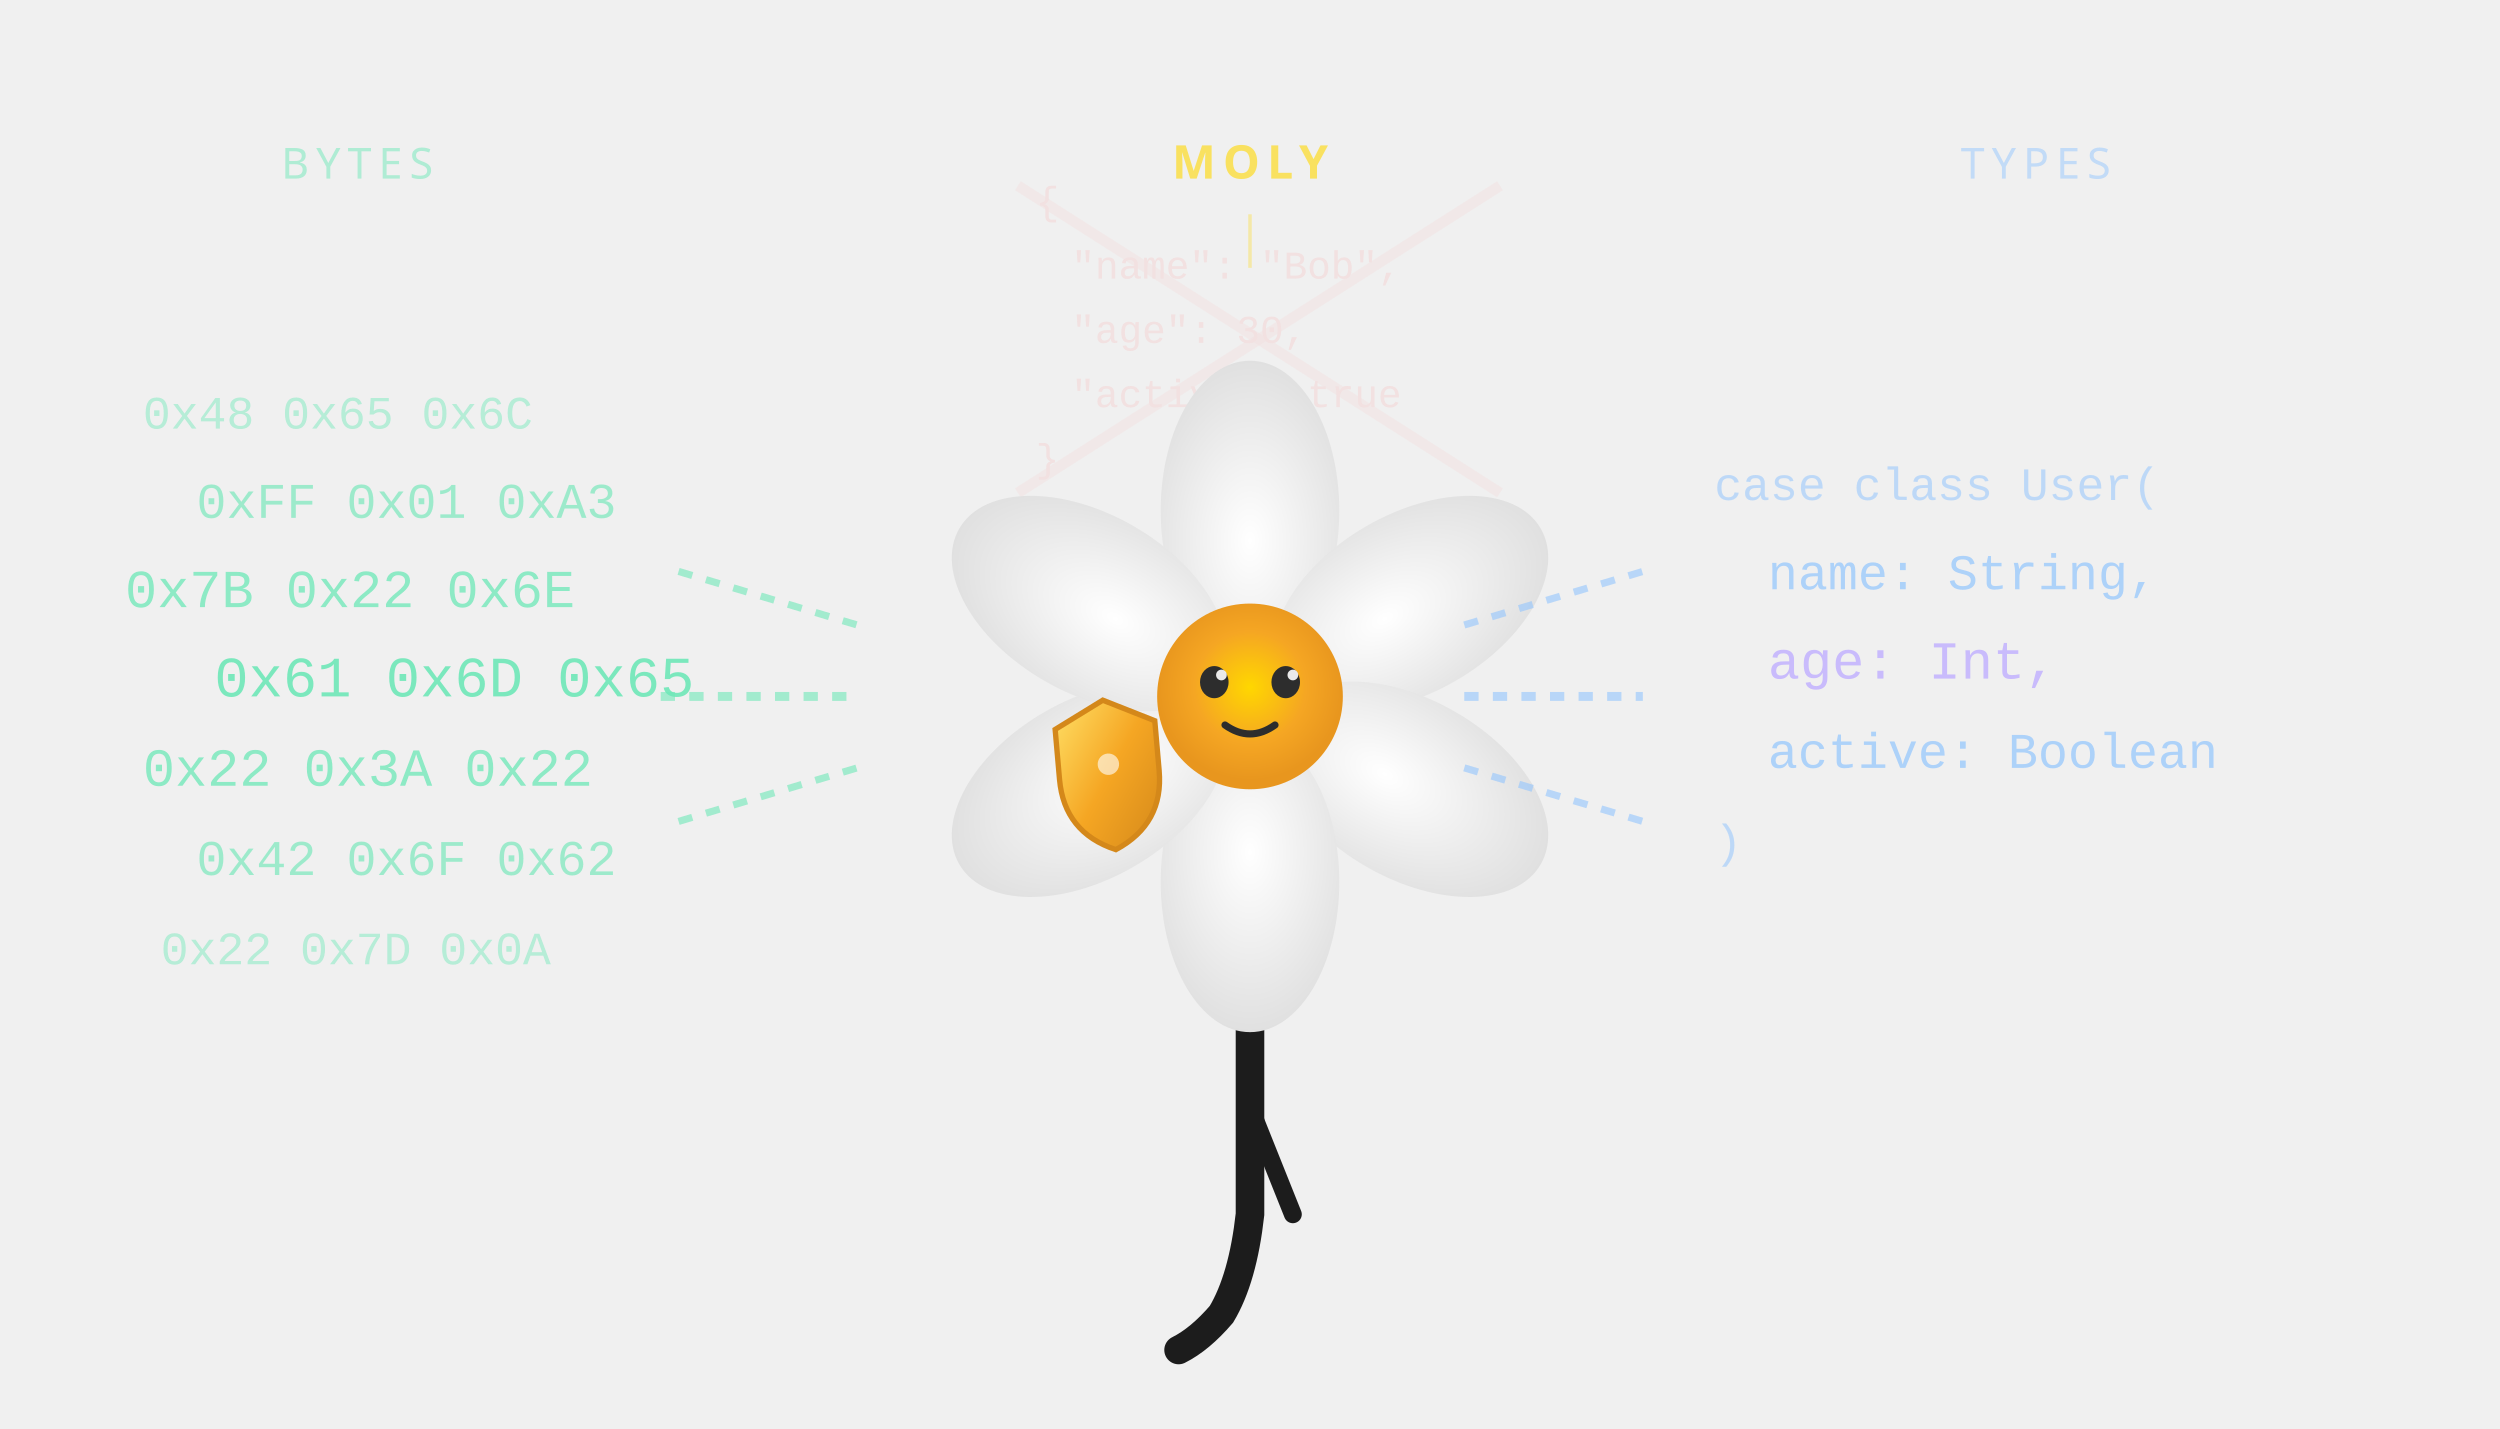
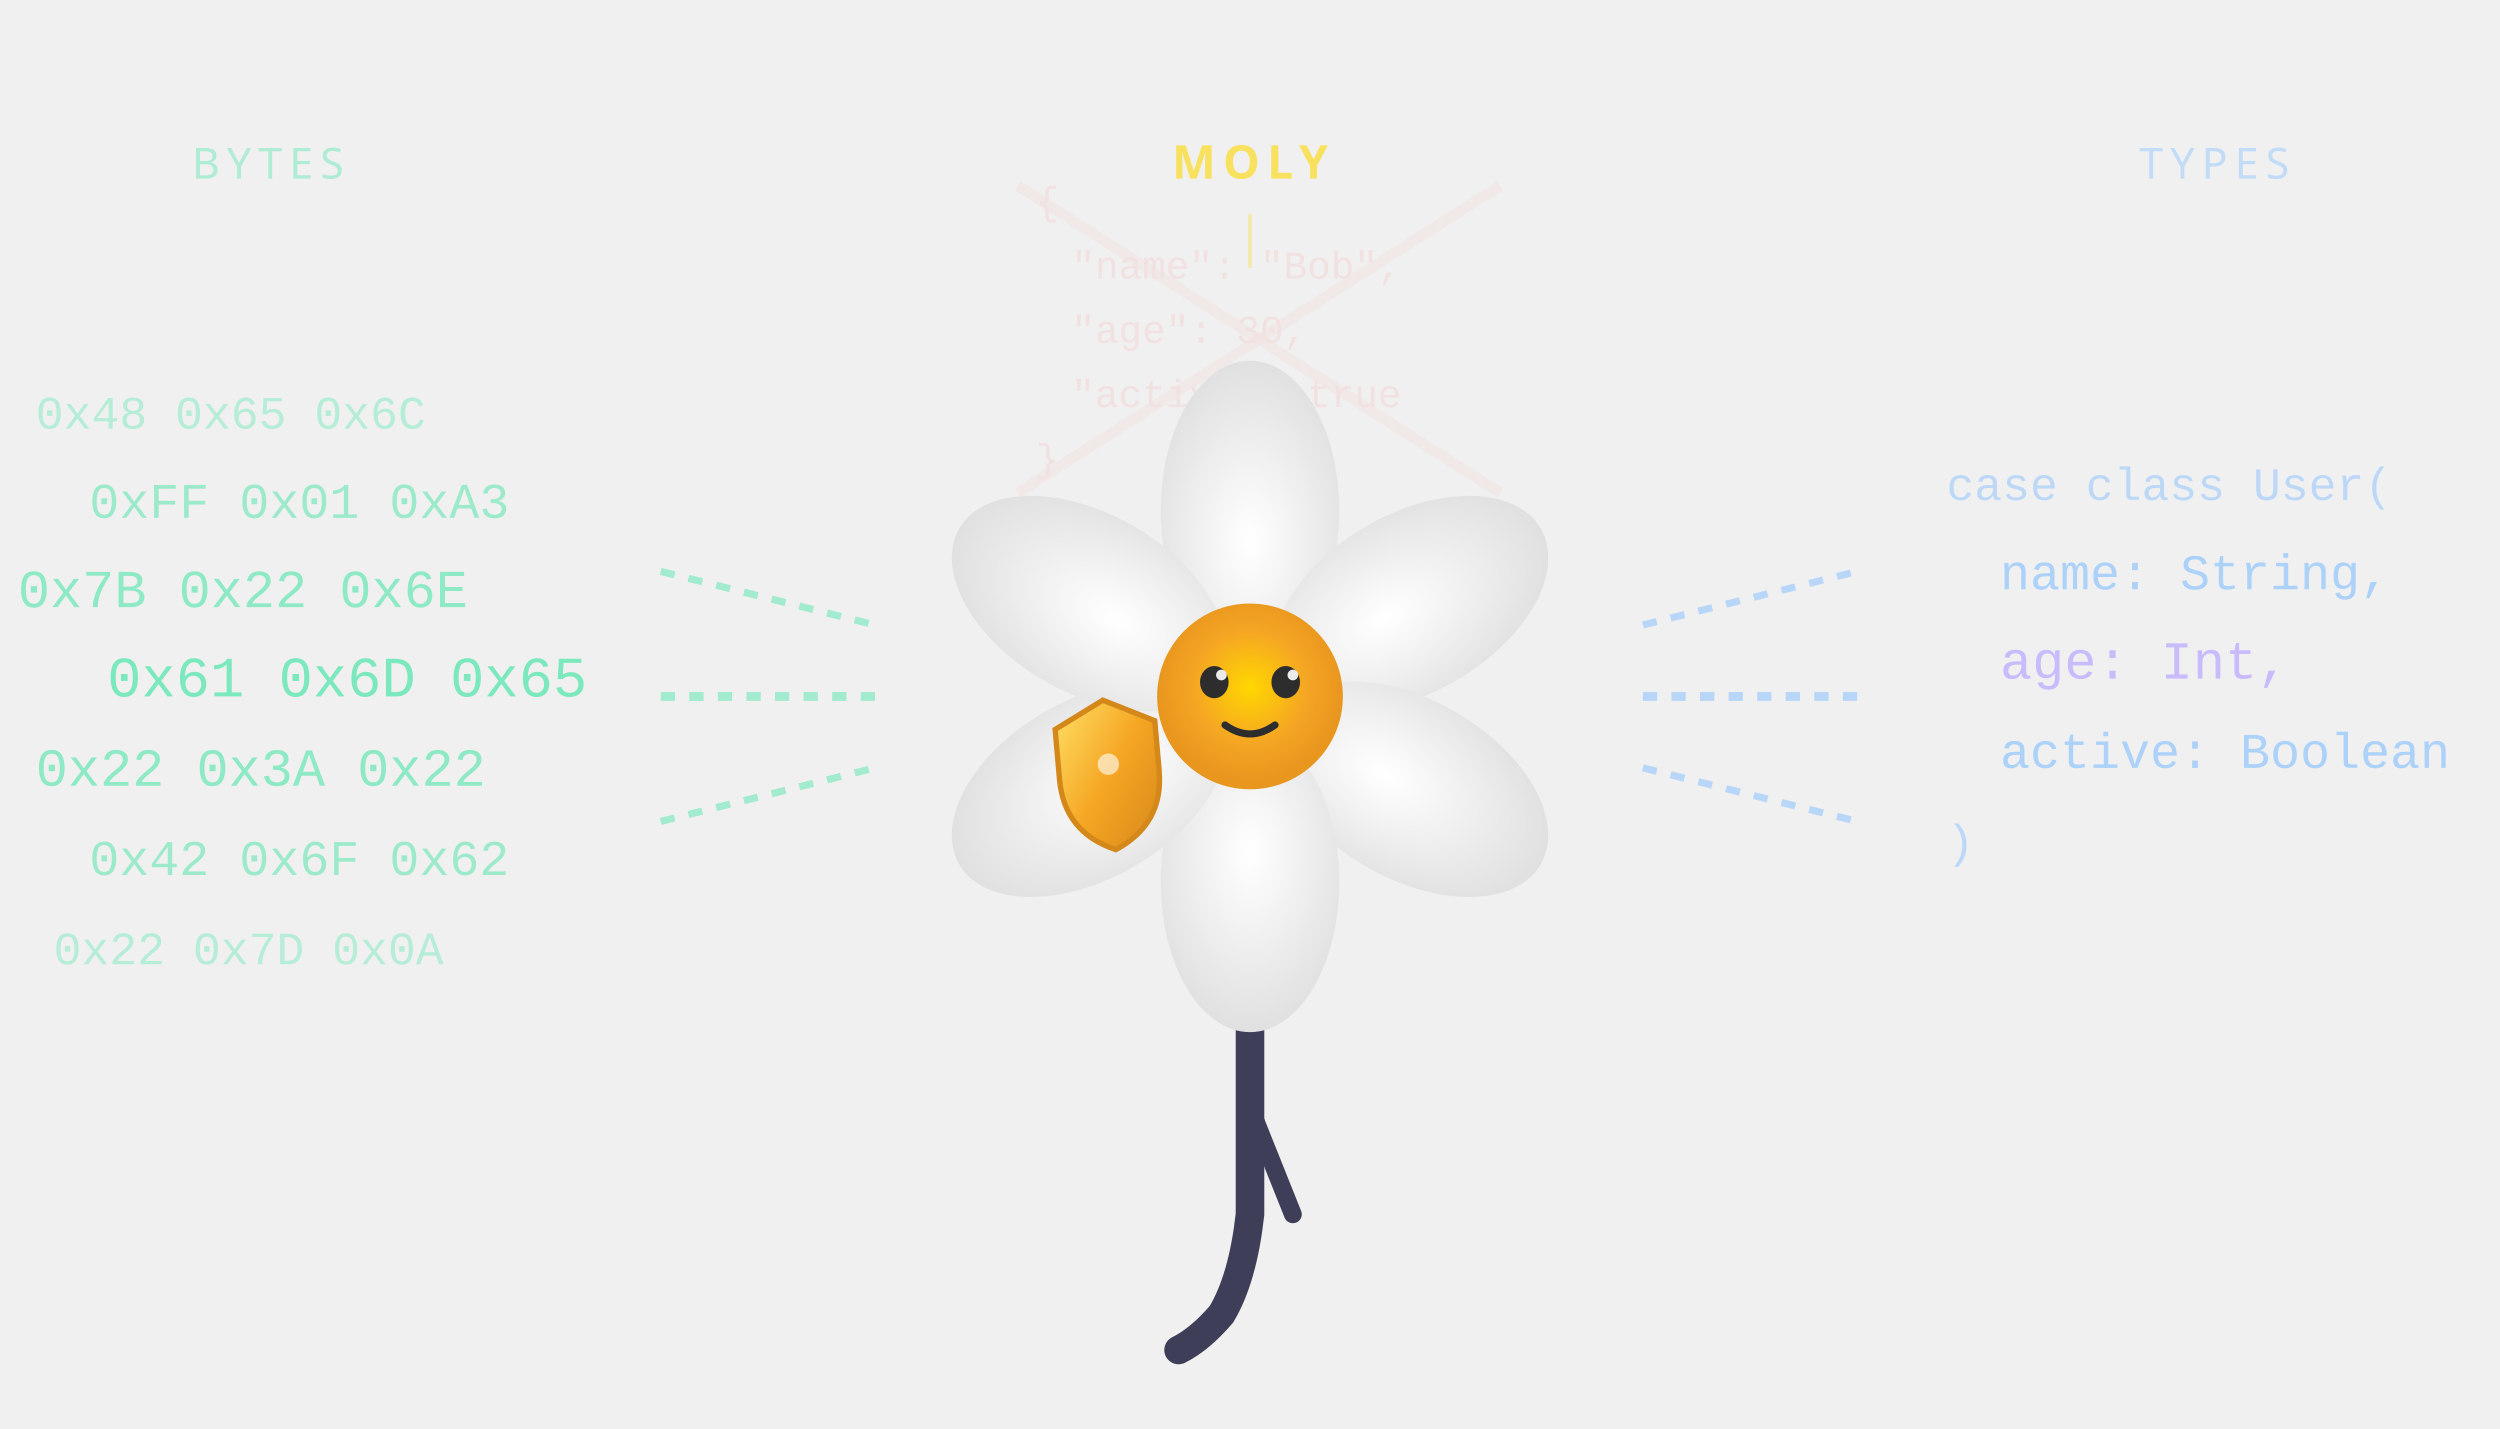
<svg xmlns="http://www.w3.org/2000/svg" viewBox="0 0 700 400" width="700" height="400">
  <defs>
    <radialGradient id="center-glow" cx="50%" cy="45%" r="50%">
      <stop offset="0%" stop-color="#FFD700" />
      <stop offset="60%" stop-color="#F5A623" />
      <stop offset="100%" stop-color="#E8961E" />
    </radialGradient>
    <radialGradient id="petal-grad" cx="50%" cy="60%" r="60%">
      <stop offset="0%" stop-color="#FFFFFF" />
      <stop offset="100%" stop-color="#E0E0E0" />
    </radialGradient>
    <linearGradient id="shield-grad" x1="0%" y1="0%" x2="100%" y2="100%">
      <stop offset="0%" stop-color="#FFE066" />
      <stop offset="50%" stop-color="#F5A623" />
      <stop offset="100%" stop-color="#D4881A" />
    </linearGradient>
    <filter id="glow">
      <feGaussianBlur stdDeviation="4" result="blur" />
      <feMerge>
        <feMergeNode in="blur" />
        <feMergeNode in="SourceGraphic" />
      </feMerge>
    </filter>
    <filter id="soft-shadow">
      <feDropShadow dx="0" dy="2" stdDeviation="3" flood-color="#000" flood-opacity="0.15" />
    </filter>
    <style>
      .code-text { font-family: 'Courier New', monospace; }
      .json-text { font-family: 'Courier New', monospace; }
    </style>
  </defs>
  <g opacity="0.9">
-     <text class="code-text" x="40" y="120" fill="#6EE7B7" font-size="13" opacity="0.5">0x48 0x65 0x6C</text>
-     <text class="code-text" x="55" y="145" fill="#6EE7B7" font-size="14" opacity="0.7">0xFF 0x01 0xA3</text>
-     <text class="code-text" x="35" y="170" fill="#6EE7B7" font-size="15" opacity="0.85">0x7B 0x22 0x6E</text>
-     <text class="code-text" x="60" y="195" fill="#6EE7B7" font-size="16" opacity="1.0">0x61 0x6D 0x65</text>
-     <text class="code-text" x="40" y="220" fill="#6EE7B7" font-size="15" opacity="0.85">0x22 0x3A 0x22</text>
-     <text class="code-text" x="55" y="245" fill="#6EE7B7" font-size="14" opacity="0.7">0x42 0x6F 0x62</text>
-     <text class="code-text" x="45" y="270" fill="#6EE7B7" font-size="13" opacity="0.5">0x22 0x7D 0x0A</text>
+     <text class="code-text" x="10" y="120" fill="#6EE7B7" font-size="13" opacity="0.5">0x48 0x65 0x6C</text>
+     <text class="code-text" x="25" y="145" fill="#6EE7B7" font-size="14" opacity="0.7">0xFF 0x01 0xA3</text>
+     <text class="code-text" x="5" y="170" fill="#6EE7B7" font-size="15" opacity="0.85">0x7B 0x22 0x6E</text>
+     <text class="code-text" x="30" y="195" fill="#6EE7B7" font-size="16" opacity="1.0">0x61 0x6D 0x65</text>
+     <text class="code-text" x="10" y="220" fill="#6EE7B7" font-size="15" opacity="0.85">0x22 0x3A 0x22</text>
+     <text class="code-text" x="25" y="245" fill="#6EE7B7" font-size="14" opacity="0.7">0x42 0x6F 0x62</text>
+     <text class="code-text" x="15" y="270" fill="#6EE7B7" font-size="13" opacity="0.5">0x22 0x7D 0x0A</text>
  </g>
  <g opacity="0.6">
-     <path d="M190 160 L240 175" stroke="#6EE7B7" stroke-width="2" fill="none" stroke-dasharray="4 4">
+     <path d="M185 160 L245 175" stroke="#6EE7B7" stroke-width="2" fill="none" stroke-dasharray="4 4">
      <animate attributeName="stroke-dashoffset" from="0" to="-8" dur="1s" repeatCount="indefinite" />
    </path>
-     <path d="M185 195 L240 195" stroke="#6EE7B7" stroke-width="2.5" fill="none" stroke-dasharray="4 4">
+     <path d="M185 195 L245 195" stroke="#6EE7B7" stroke-width="2.5" fill="none" stroke-dasharray="4 4">
      <animate attributeName="stroke-dashoffset" from="0" to="-8" dur="0.8s" repeatCount="indefinite" />
    </path>
-     <path d="M190 230 L240 215" stroke="#6EE7B7" stroke-width="2" fill="none" stroke-dasharray="4 4">
+     <path d="M185 230 L245 215" stroke="#6EE7B7" stroke-width="2" fill="none" stroke-dasharray="4 4">
      <animate attributeName="stroke-dashoffset" from="0" to="-8" dur="1.1s" repeatCount="indefinite" />
    </path>
  </g>
  <g transform="translate(290, 60)" opacity="0.12">
    <text class="json-text" x="0" y="0" fill="#FF6B6B" font-size="11">{</text>
    <text class="json-text" x="10" y="18" fill="#FF6B6B" font-size="11">"name": "Bob",</text>
    <text class="json-text" x="10" y="36" fill="#FF6B6B" font-size="11">"age": 30,</text>
    <text class="json-text" x="10" y="54" fill="#FF6B6B" font-size="11">"active": true</text>
    <text class="json-text" x="0" y="72" fill="#FF6B6B" font-size="11">}</text>
    <line x1="-5" y1="-8" x2="130" y2="78" stroke="#FF6B6B" stroke-width="3" opacity="0.5" />
    <line x1="130" y1="-8" x2="-5" y2="78" stroke="#FF6B6B" stroke-width="3" opacity="0.5" />
  </g>
  <g filter="soft-shadow">
-     <path d="M350 265 L350 340 Q348 358 342 368 Q336 375 330 378" stroke="#1C1C1C" stroke-width="8" fill="none" stroke-linecap="round" />
-     <path d="M350 310 Q356 325 362 340" stroke="#1C1C1C" stroke-width="5" fill="none" stroke-linecap="round" />
+     <path d="M350 265 L350 340 Q348 358 342 368 Q336 375 330 378" stroke="#3E3E58" stroke-width="8" fill="none" stroke-linecap="round" />
+     <path d="M350 310 Q356 325 362 340" stroke="#3E3E58" stroke-width="5" fill="none" stroke-linecap="round" />
    <g transform="translate(350, 195)">
      <ellipse cx="0" cy="-52" rx="25" ry="42" fill="url(#petal-grad)" transform="rotate(0)" />
      <ellipse cx="0" cy="-52" rx="25" ry="42" fill="url(#petal-grad)" transform="rotate(60)" />
      <ellipse cx="0" cy="-52" rx="25" ry="42" fill="url(#petal-grad)" transform="rotate(120)" />
      <ellipse cx="0" cy="-52" rx="25" ry="42" fill="url(#petal-grad)" transform="rotate(180)" />
      <ellipse cx="0" cy="-52" rx="25" ry="42" fill="url(#petal-grad)" transform="rotate(240)" />
      <ellipse cx="0" cy="-52" rx="25" ry="42" fill="url(#petal-grad)" transform="rotate(300)" />
    </g>
    <circle cx="350" cy="195" r="26" fill="url(#center-glow)" filter="glow" />
    <ellipse cx="340" cy="191" rx="4" ry="4.5" fill="#2D2D2D" />
    <ellipse cx="360" cy="191" rx="4" ry="4.5" fill="#2D2D2D" />
    <circle cx="342" cy="189" r="1.5" fill="#FFF" opacity="0.9" />
    <circle cx="362" cy="189" r="1.5" fill="#FFF" opacity="0.9" />
    <path d="M343 203 Q350 208 357 203" stroke="#2D2D2D" stroke-width="2" fill="none" stroke-linecap="round" />
    <g transform="translate(310, 210) rotate(-5)">
      <path d="M0 -14 L14 -7 L14 7 Q14 22 0 28 Q-14 22 -14 7 L-14 -7 Z" fill="url(#shield-grad)" stroke="#D4881A" stroke-width="1.5" />
      <circle cx="0" cy="4" r="3" fill="#FFF" opacity="0.6" />
    </g>
  </g>
  <g opacity="0.6">
-     <path d="M410 175 L460 160" stroke="#93C5FD" stroke-width="2" fill="none" stroke-dasharray="4 4">
+     <path d="M460 175 L520 160" stroke="#93C5FD" stroke-width="2" fill="none" stroke-dasharray="4 4">
      <animate attributeName="stroke-dashoffset" from="0" to="-8" dur="1s" repeatCount="indefinite" />
    </path>
-     <path d="M410 195 L460 195" stroke="#93C5FD" stroke-width="2.5" fill="none" stroke-dasharray="4 4">
+     <path d="M460 195 L520 195" stroke="#93C5FD" stroke-width="2.5" fill="none" stroke-dasharray="4 4">
      <animate attributeName="stroke-dashoffset" from="0" to="-8" dur="0.8s" repeatCount="indefinite" />
    </path>
-     <path d="M410 215 L460 230" stroke="#93C5FD" stroke-width="2" fill="none" stroke-dasharray="4 4">
+     <path d="M460 215 L520 230" stroke="#93C5FD" stroke-width="2" fill="none" stroke-dasharray="4 4">
      <animate attributeName="stroke-dashoffset" from="0" to="-8" dur="1.1s" repeatCount="indefinite" />
    </path>
  </g>
  <g opacity="0.9">
-     <text class="code-text" x="480" y="140" fill="#93C5FD" font-size="13" opacity="0.6">case class User(</text>
-     <text class="code-text" x="495" y="165" fill="#93C5FD" font-size="14" opacity="0.8">name: String,</text>
-     <text class="code-text" x="495" y="190" fill="#C4B5FD" font-size="15" opacity="1.0">age: Int,</text>
-     <text class="code-text" x="495" y="215" fill="#93C5FD" font-size="14" opacity="0.8">active: Boolean</text>
-     <text class="code-text" x="480" y="240" fill="#93C5FD" font-size="13" opacity="0.6">)</text>
+     <text class="code-text" x="545" y="140" fill="#93C5FD" font-size="13" opacity="0.6">case class User(</text>
+     <text class="code-text" x="560" y="165" fill="#93C5FD" font-size="14" opacity="0.8">name: String,</text>
+     <text class="code-text" x="560" y="190" fill="#C4B5FD" font-size="15" opacity="1.0">age: Int,</text>
+     <text class="code-text" x="560" y="215" fill="#93C5FD" font-size="14" opacity="0.8">active: Boolean</text>
+     <text class="code-text" x="545" y="240" fill="#93C5FD" font-size="13" opacity="0.6">)</text>
  </g>
-   <text x="100" y="50" fill="#6EE7B7" font-family="sans-serif" font-size="12" text-anchor="middle" opacity="0.5" letter-spacing="2">BYTES</text>
+   <text x="75" y="50" fill="#6EE7B7" font-family="sans-serif" font-size="12" text-anchor="middle" opacity="0.5" letter-spacing="2">BYTES</text>
  <text x="350" y="50" fill="#FFD700" font-family="sans-serif" font-size="13" text-anchor="middle" opacity="0.6" letter-spacing="2" font-weight="bold">MOLY</text>
-   <text x="570" y="50" fill="#93C5FD" font-family="sans-serif" font-size="12" text-anchor="middle" opacity="0.5" letter-spacing="2">TYPES</text>
+   <text x="620" y="50" fill="#93C5FD" font-family="sans-serif" font-size="12" text-anchor="middle" opacity="0.5" letter-spacing="2">TYPES</text>
  <line x1="350" y1="60" x2="350" y2="75" stroke="#FFD700" stroke-width="1" opacity="0.3" />
</svg>
